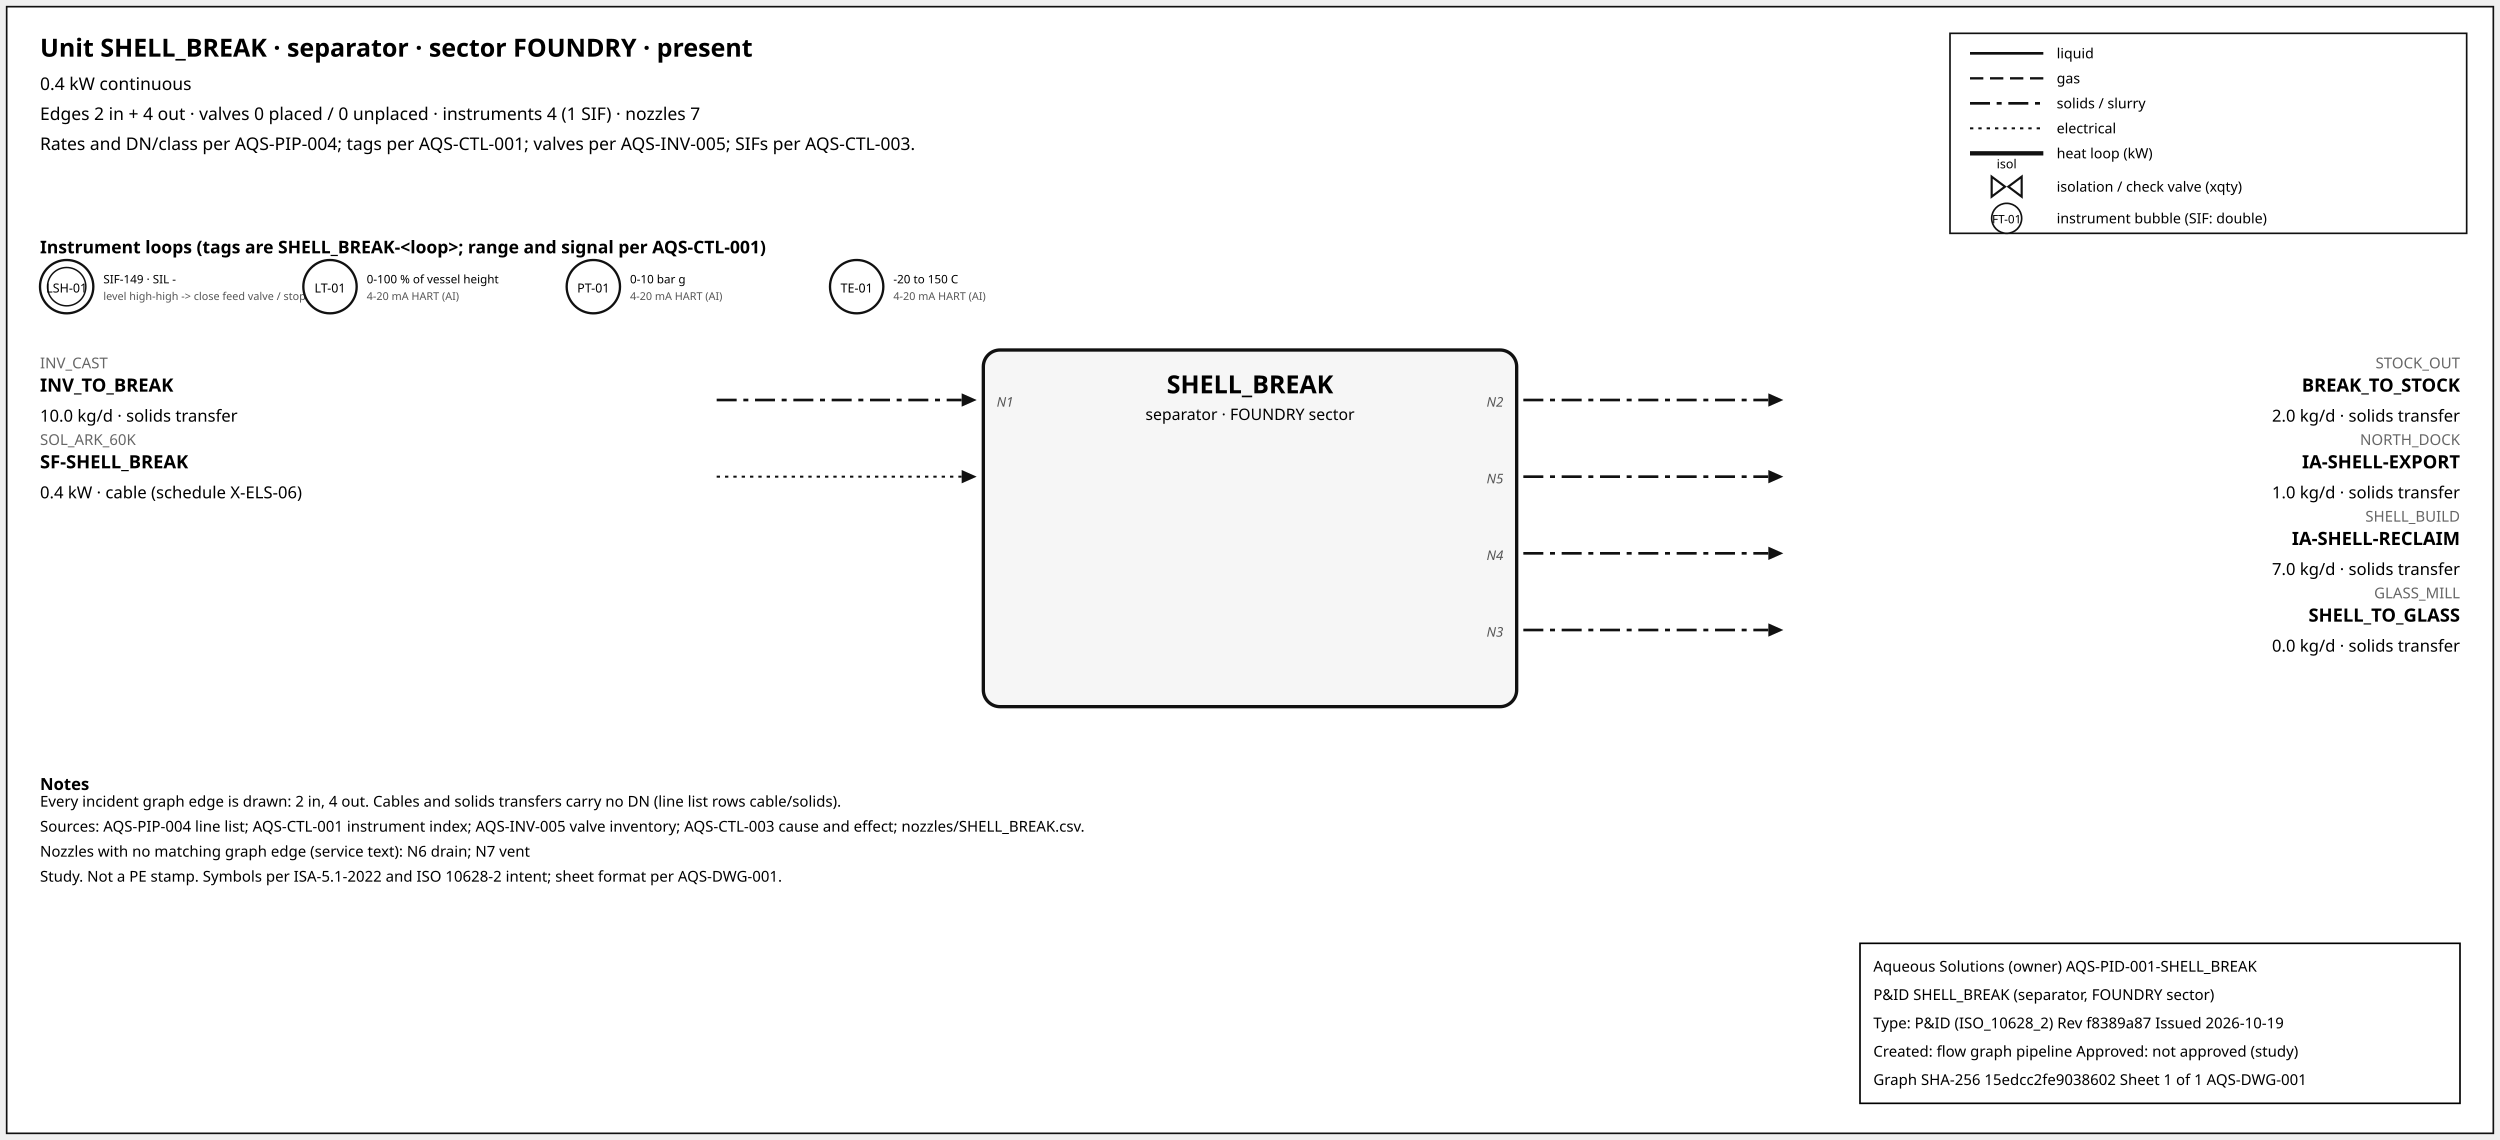
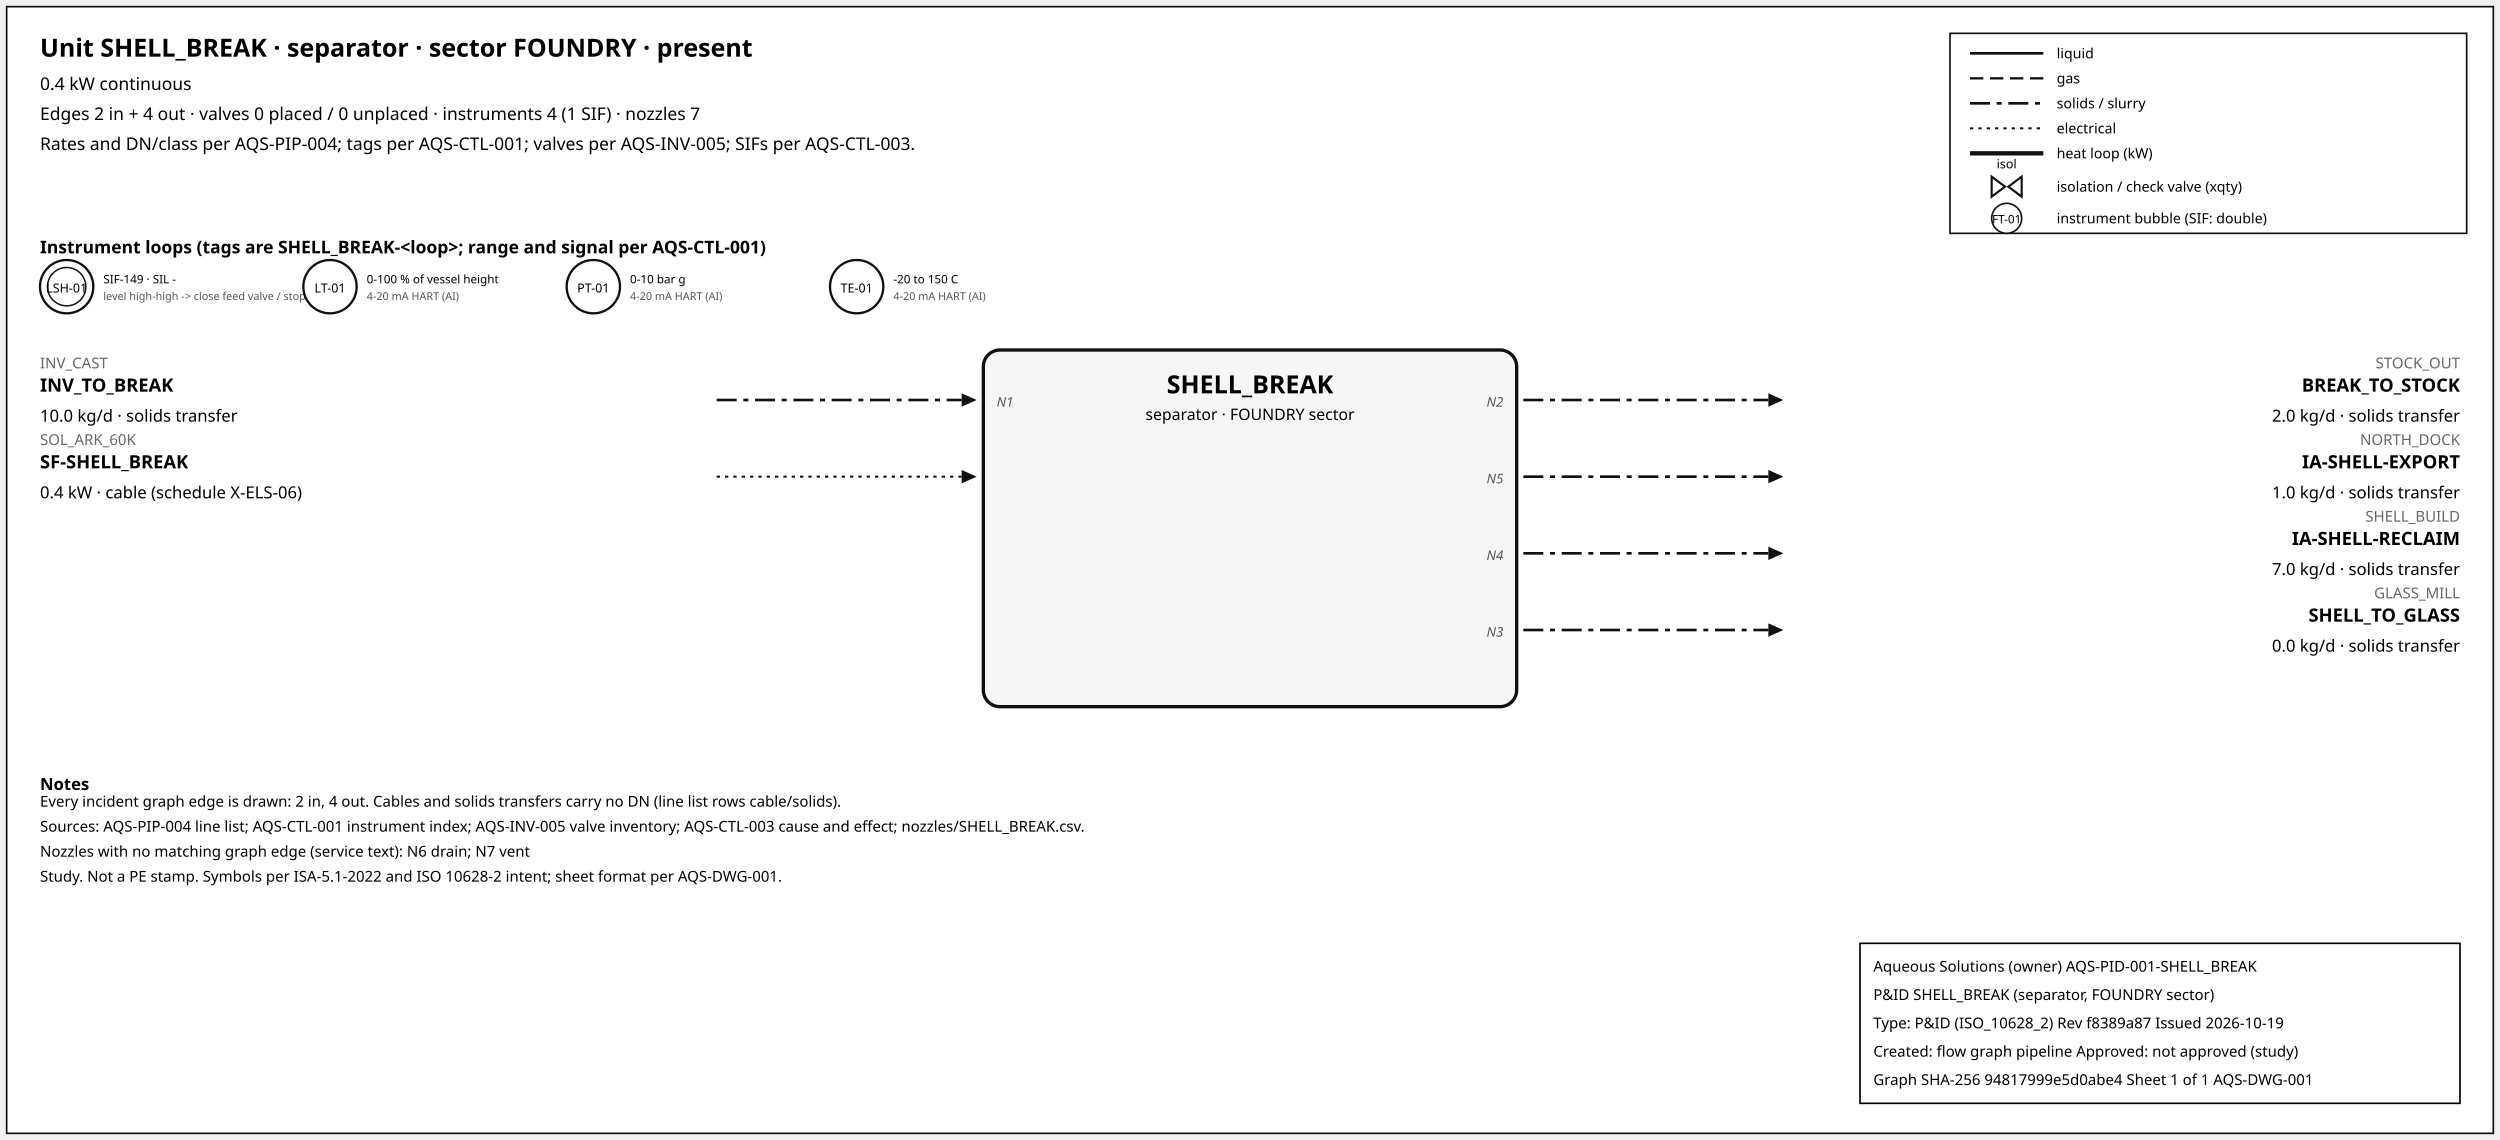
<svg xmlns="http://www.w3.org/2000/svg" width="1500" height="684" font-family="sans-serif">
  <rect x="4" y="4" width="1492" height="676" fill="white" stroke="#111" />
  <text x="24" y="34" font-size="15" font-weight="600">Unit SHELL_BREAK · separator · sector FOUNDRY · present</text>
  <text x="24" y="54" font-size="10.5">0.4 kW continuous</text>
  <text x="24" y="72" font-size="10.5">Edges 2 in + 4 out · valves 0 placed / 0 unplaced · instruments 4 (1 SIF) · nozzles 7</text>
  <text x="24" y="90" font-size="10.5">Rates and DN/class per AQS-PIP-004; tags per AQS-CTL-001; valves per AQS-INV-005; SIFs per AQS-CTL-003.</text>
  <rect x="1170" y="20" width="310" height="120" fill="white" stroke="#111" />
  <line x1="1182" y1="32" x2="1226" y2="32" stroke="#111" stroke-width="1.6" />
  <text x="1234" y="35" font-size="8.5">liquid</text>
  <line x1="1182" y1="47" x2="1226" y2="47" stroke="#111" stroke-width="1.4" stroke-dasharray="8,4" />
  <text x="1234" y="50" font-size="8.5">gas</text>
  <line x1="1182" y1="62" x2="1226" y2="62" stroke="#111" stroke-width="1.6" stroke-dasharray="12,4,3,4" />
  <text x="1234" y="65" font-size="8.5">solids / slurry</text>
  <line x1="1182" y1="77" x2="1226" y2="77" stroke="#111" stroke-width="1.2" stroke-dasharray="2,3" />
  <text x="1234" y="80" font-size="8.5">electrical</text>
  <line x1="1182" y1="92" x2="1226" y2="92" stroke="#111" stroke-width="2.6" />
  <text x="1234" y="95" font-size="8.5">heat loop (kW)</text>
  <path d="M 1195.0,106 L 1203.0,112 L 1195.0,118 Z M 1213.0,106 L 1205.0,112 L 1213.0,118 Z" fill="white" stroke="#111" stroke-width="1.3" />
  <text x="1204.0" y="101.0" font-size="7.5" text-anchor="middle">isol</text>
  <text x="1234" y="115" font-size="8.5">isolation / check valve (xqty)</text>
  <circle cx="1204" cy="131" r="9" fill="white" stroke="#111" />
  <text x="1204" y="134" font-size="7" text-anchor="middle">FT-01</text>
  <text x="1234" y="134" font-size="8.5">instrument bubble (SIF: double)</text>
  <text x="24" y="152" font-size="10.5" font-weight="600">Instrument loops (tags are SHELL_BREAK-&lt;loop&gt;; range and signal per AQS-CTL-001)</text>
  <circle cx="40" cy="172" r="16" fill="white" stroke="#111" stroke-width="1.4" />
  <circle cx="40" cy="172" r="11.5" fill="none" stroke="#111" stroke-width="0.9" />
  <text x="40" y="175.5" font-size="7.5" text-anchor="middle">LSH-01</text>
  <text x="62" y="170" font-size="7">SIF-149 · SIL -</text>
  <text x="62" y="180" font-size="6.5" fill="#555">level high-high -&gt; close feed valve / stop f</text>
  <circle cx="198" cy="172" r="16" fill="white" stroke="#111" stroke-width="1.4" />
  <text x="198" y="175.5" font-size="7.5" text-anchor="middle">LT-01</text>
  <text x="220" y="170" font-size="7">0-100 % of vessel height</text>
  <text x="220" y="180" font-size="6.5" fill="#555">4-20 mA HART (AI)</text>
  <circle cx="356" cy="172" r="16" fill="white" stroke="#111" stroke-width="1.4" />
  <text x="356" y="175.5" font-size="7.5" text-anchor="middle">PT-01</text>
  <text x="378" y="170" font-size="7">0-10 bar g</text>
  <text x="378" y="180" font-size="6.5" fill="#555">4-20 mA HART (AI)</text>
  <circle cx="514" cy="172" r="16" fill="white" stroke="#111" stroke-width="1.4" />
  <text x="514" y="175.5" font-size="7.5" text-anchor="middle">TE-01</text>
  <text x="536" y="170" font-size="7">-20 to 150 C</text>
  <text x="536" y="180" font-size="6.5" fill="#555">4-20 mA HART (AI)</text>
  <rect x="590" y="210" width="320" height="214" rx="10" fill="#f6f6f6" stroke="#111" stroke-width="2" />
  <text x="750.0" y="236" font-size="15" font-weight="700" text-anchor="middle">SHELL_BREAK</text>
  <text x="750.0" y="252" font-size="9.5" text-anchor="middle">separator · FOUNDRY sector</text>
  <line x1="430" y1="240" x2="577" y2="240" stroke="#111" stroke-width="1.6" stroke-dasharray="12,4,3,4" class="edge-in" />
  <polygon points="586,240 577,236 577,244" fill="#111" />
  <text x="24" y="221" font-size="9" fill="#666" text-anchor="start">INV_CAST</text>
  <text x="24" y="235" font-size="11" font-weight="600" text-anchor="start">INV_TO_BREAK</text>
  <text x="24" y="253" font-size="10" text-anchor="start">10.0 kg/d · solids transfer</text>
  <text x="598" y="244" font-size="8" font-style="italic" fill="#555" text-anchor="start">N1</text>
  <line x1="430" y1="286" x2="577" y2="286" stroke="#111" stroke-width="1.2" stroke-dasharray="2,3" class="edge-in" />
  <polygon points="586,286 577,282 577,290" fill="#111" />
  <text x="24" y="267" font-size="9" fill="#666" text-anchor="start">SOL_ARK_60K</text>
  <text x="24" y="281" font-size="11" font-weight="600" text-anchor="start">SF-SHELL_BREAK</text>
  <text x="24" y="299" font-size="10" text-anchor="start">0.4 kW · cable (schedule X-ELS-06)</text>
  <line x1="914" y1="240" x2="1061" y2="240" stroke="#111" stroke-width="1.6" stroke-dasharray="12,4,3,4" class="edge-out" />
  <polygon points="1070,240 1061,236 1061,244" fill="#111" />
  <text x="1476" y="221" font-size="9" fill="#666" text-anchor="end">STOCK_OUT</text>
  <text x="1476" y="235" font-size="11" font-weight="600" text-anchor="end">BREAK_TO_STOCK</text>
  <text x="1476" y="253" font-size="10" text-anchor="end">2.0 kg/d · solids transfer</text>
  <text x="902" y="244" font-size="8" font-style="italic" fill="#555" text-anchor="end">N2</text>
  <line x1="914" y1="286" x2="1061" y2="286" stroke="#111" stroke-width="1.6" stroke-dasharray="12,4,3,4" class="edge-out" />
  <polygon points="1070,286 1061,282 1061,290" fill="#111" />
  <text x="1476" y="267" font-size="9" fill="#666" text-anchor="end">NORTH_DOCK</text>
  <text x="1476" y="281" font-size="11" font-weight="600" text-anchor="end">IA-SHELL-EXPORT</text>
  <text x="1476" y="299" font-size="10" text-anchor="end">1.0 kg/d · solids transfer</text>
  <text x="902" y="290" font-size="8" font-style="italic" fill="#555" text-anchor="end">N5</text>
  <line x1="914" y1="332" x2="1061" y2="332" stroke="#111" stroke-width="1.6" stroke-dasharray="12,4,3,4" class="edge-out" />
  <polygon points="1070,332 1061,328 1061,336" fill="#111" />
  <text x="1476" y="313" font-size="9" fill="#666" text-anchor="end">SHELL_BUILD</text>
  <text x="1476" y="327" font-size="11" font-weight="600" text-anchor="end">IA-SHELL-RECLAIM</text>
  <text x="1476" y="345" font-size="10" text-anchor="end">7.0 kg/d · solids transfer</text>
  <text x="902" y="336" font-size="8" font-style="italic" fill="#555" text-anchor="end">N4</text>
  <line x1="914" y1="378" x2="1061" y2="378" stroke="#111" stroke-width="1.6" stroke-dasharray="12,4,3,4" class="edge-out" />
  <polygon points="1070,378 1061,374 1061,382" fill="#111" />
  <text x="1476" y="359" font-size="9" fill="#666" text-anchor="end">GLASS_MILL</text>
  <text x="1476" y="373" font-size="11" font-weight="600" text-anchor="end">SHELL_TO_GLASS</text>
  <text x="1476" y="391" font-size="10" text-anchor="end">0.0 kg/d · solids transfer</text>
  <text x="902" y="382" font-size="8" font-style="italic" fill="#555" text-anchor="end">N3</text>
  <text x="24" y="474" font-size="10" font-weight="600">Notes</text>
  <text x="24" y="484" font-size="9">Every incident graph edge is drawn: 2 in, 4 out. Cables and solids transfers carry no DN (line list rows cable/solids).</text>
  <text x="24" y="499" font-size="9">Sources: AQS-PIP-004 line list; AQS-CTL-001 instrument index; AQS-INV-005 valve inventory; AQS-CTL-003 cause and effect; nozzles/SHELL_BREAK.csv.</text>
  <text x="24" y="514" font-size="9">Nozzles with no matching graph edge (service text): N6 drain; N7 vent</text>
  <text x="24" y="529" font-size="9">Study. Not a PE stamp. Symbols per ISA-5.1-2022 and ISO 10628-2 intent; sheet format per AQS-DWG-001.</text>
  <g id="aqs-title-block">
    <rect x="1116" y="566" width="360" height="96" fill="white" stroke="black" stroke-width="1" />
    <text x="1124" y="583" font-size="9">Aqueous Solutions (owner)   AQS-PID-001-SHELL_BREAK</text>
    <text x="1124" y="600" font-size="9">P&amp;ID SHELL_BREAK (separator, FOUNDRY sector)</text>
    <text x="1124" y="617" font-size="9">Type: P&amp;ID (ISO_10628_2)   Rev f8389a87   Issued 2026-10-19</text>
    <text x="1124" y="634" font-size="9">Created: flow graph pipeline   Approved: not approved (study)</text>
-     <text x="1124" y="651" font-size="9">Graph SHA-256 15edcc2fe9038602   Sheet 1 of 1   AQS-DWG-001</text>
+     <text x="1124" y="651" font-size="9">Graph SHA-256 94817999e5d0abe4   Sheet 1 of 1   AQS-DWG-001</text>
  </g>
</svg>
